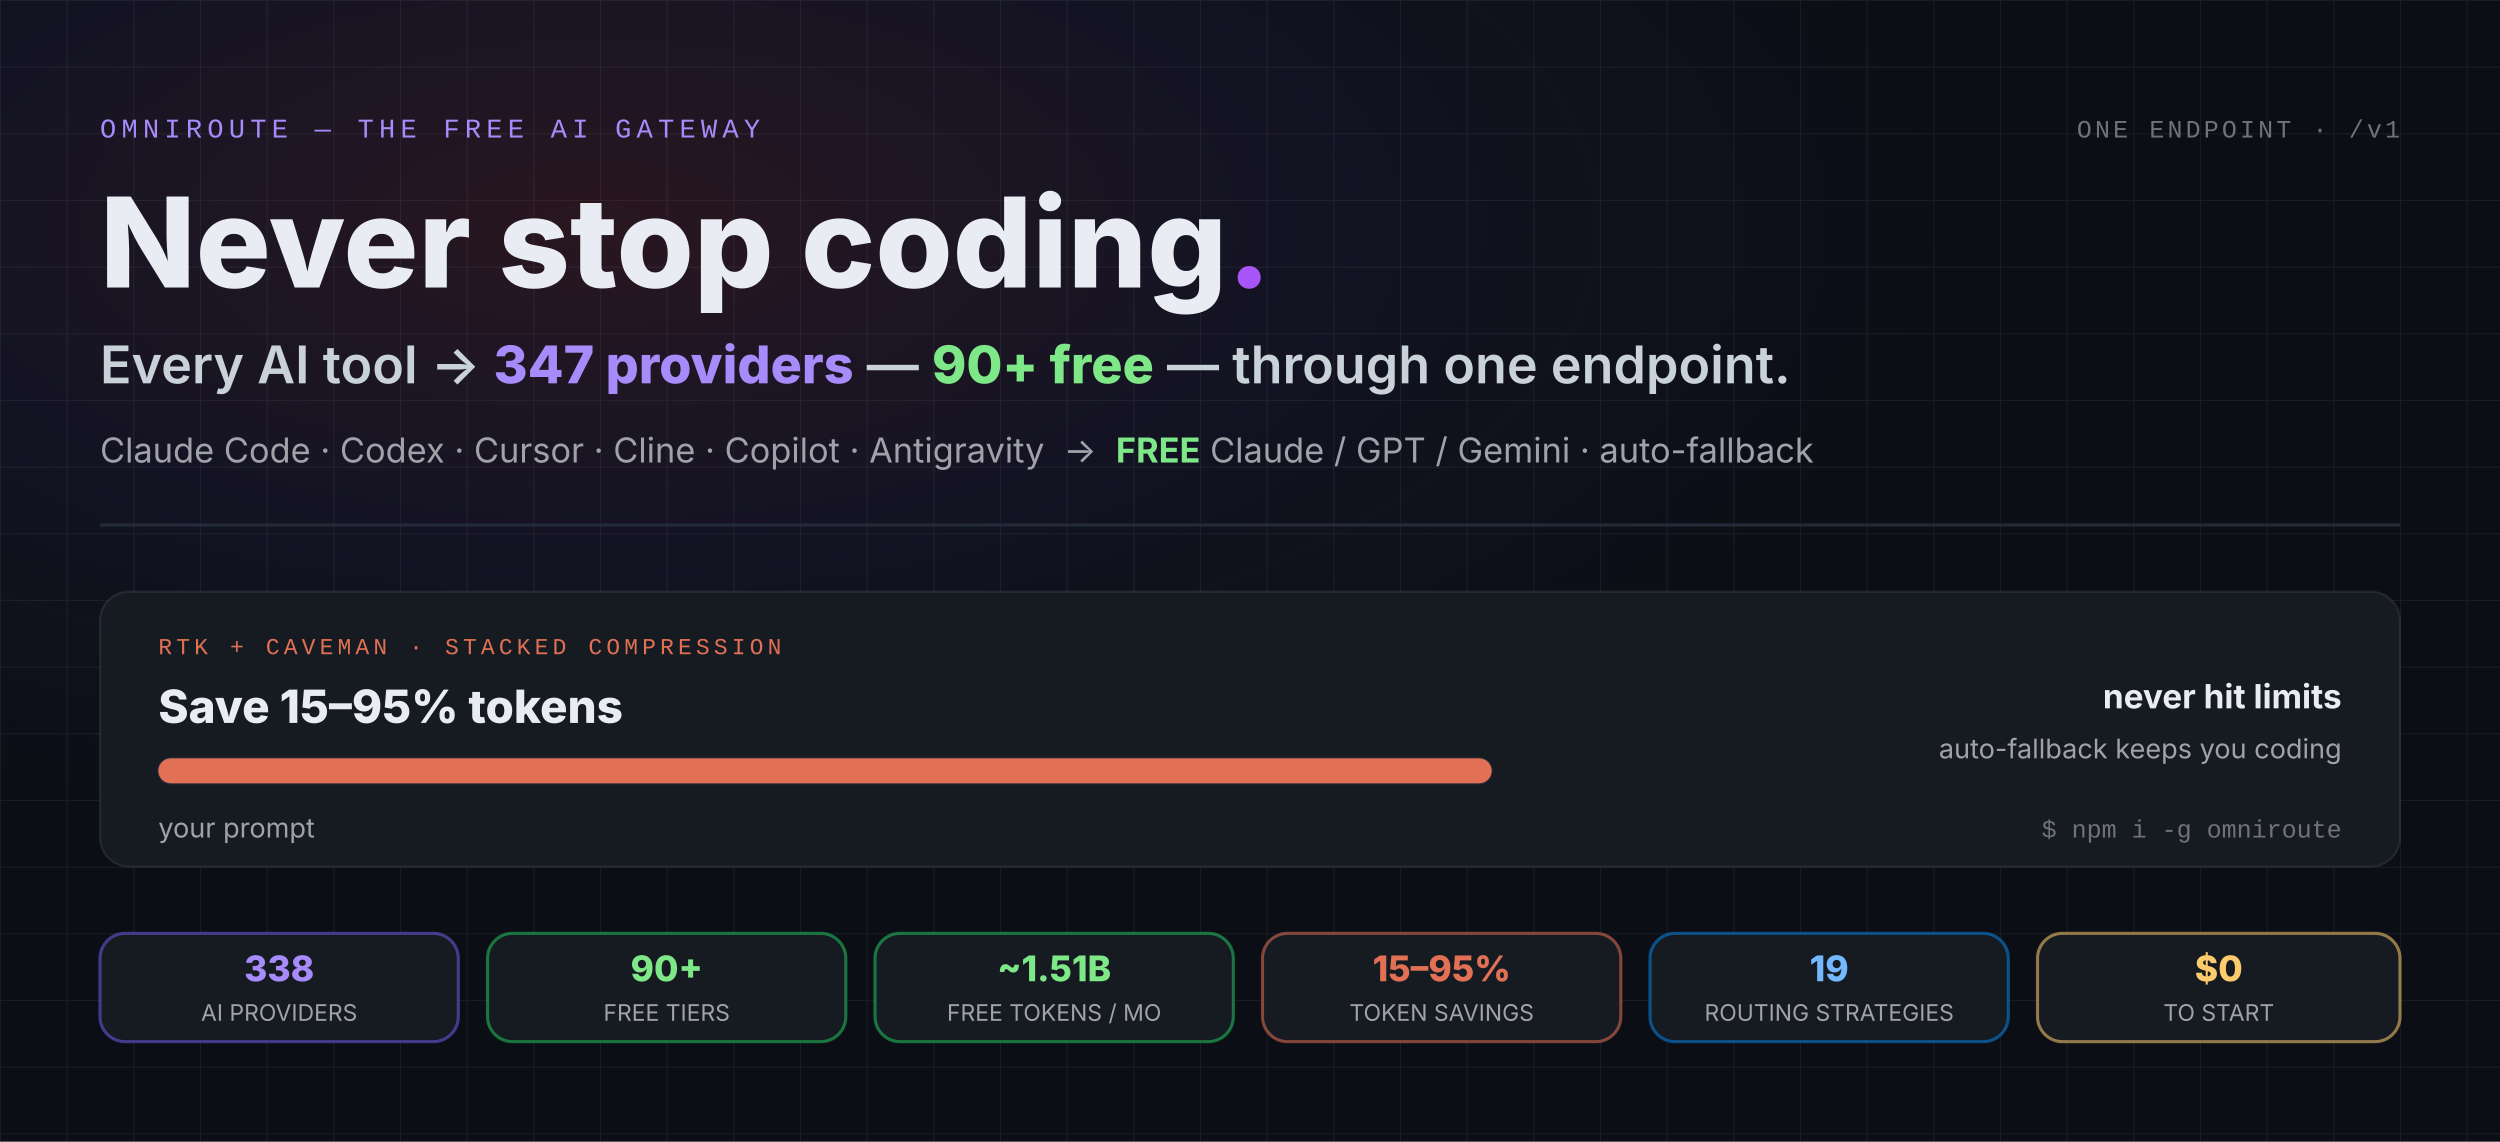
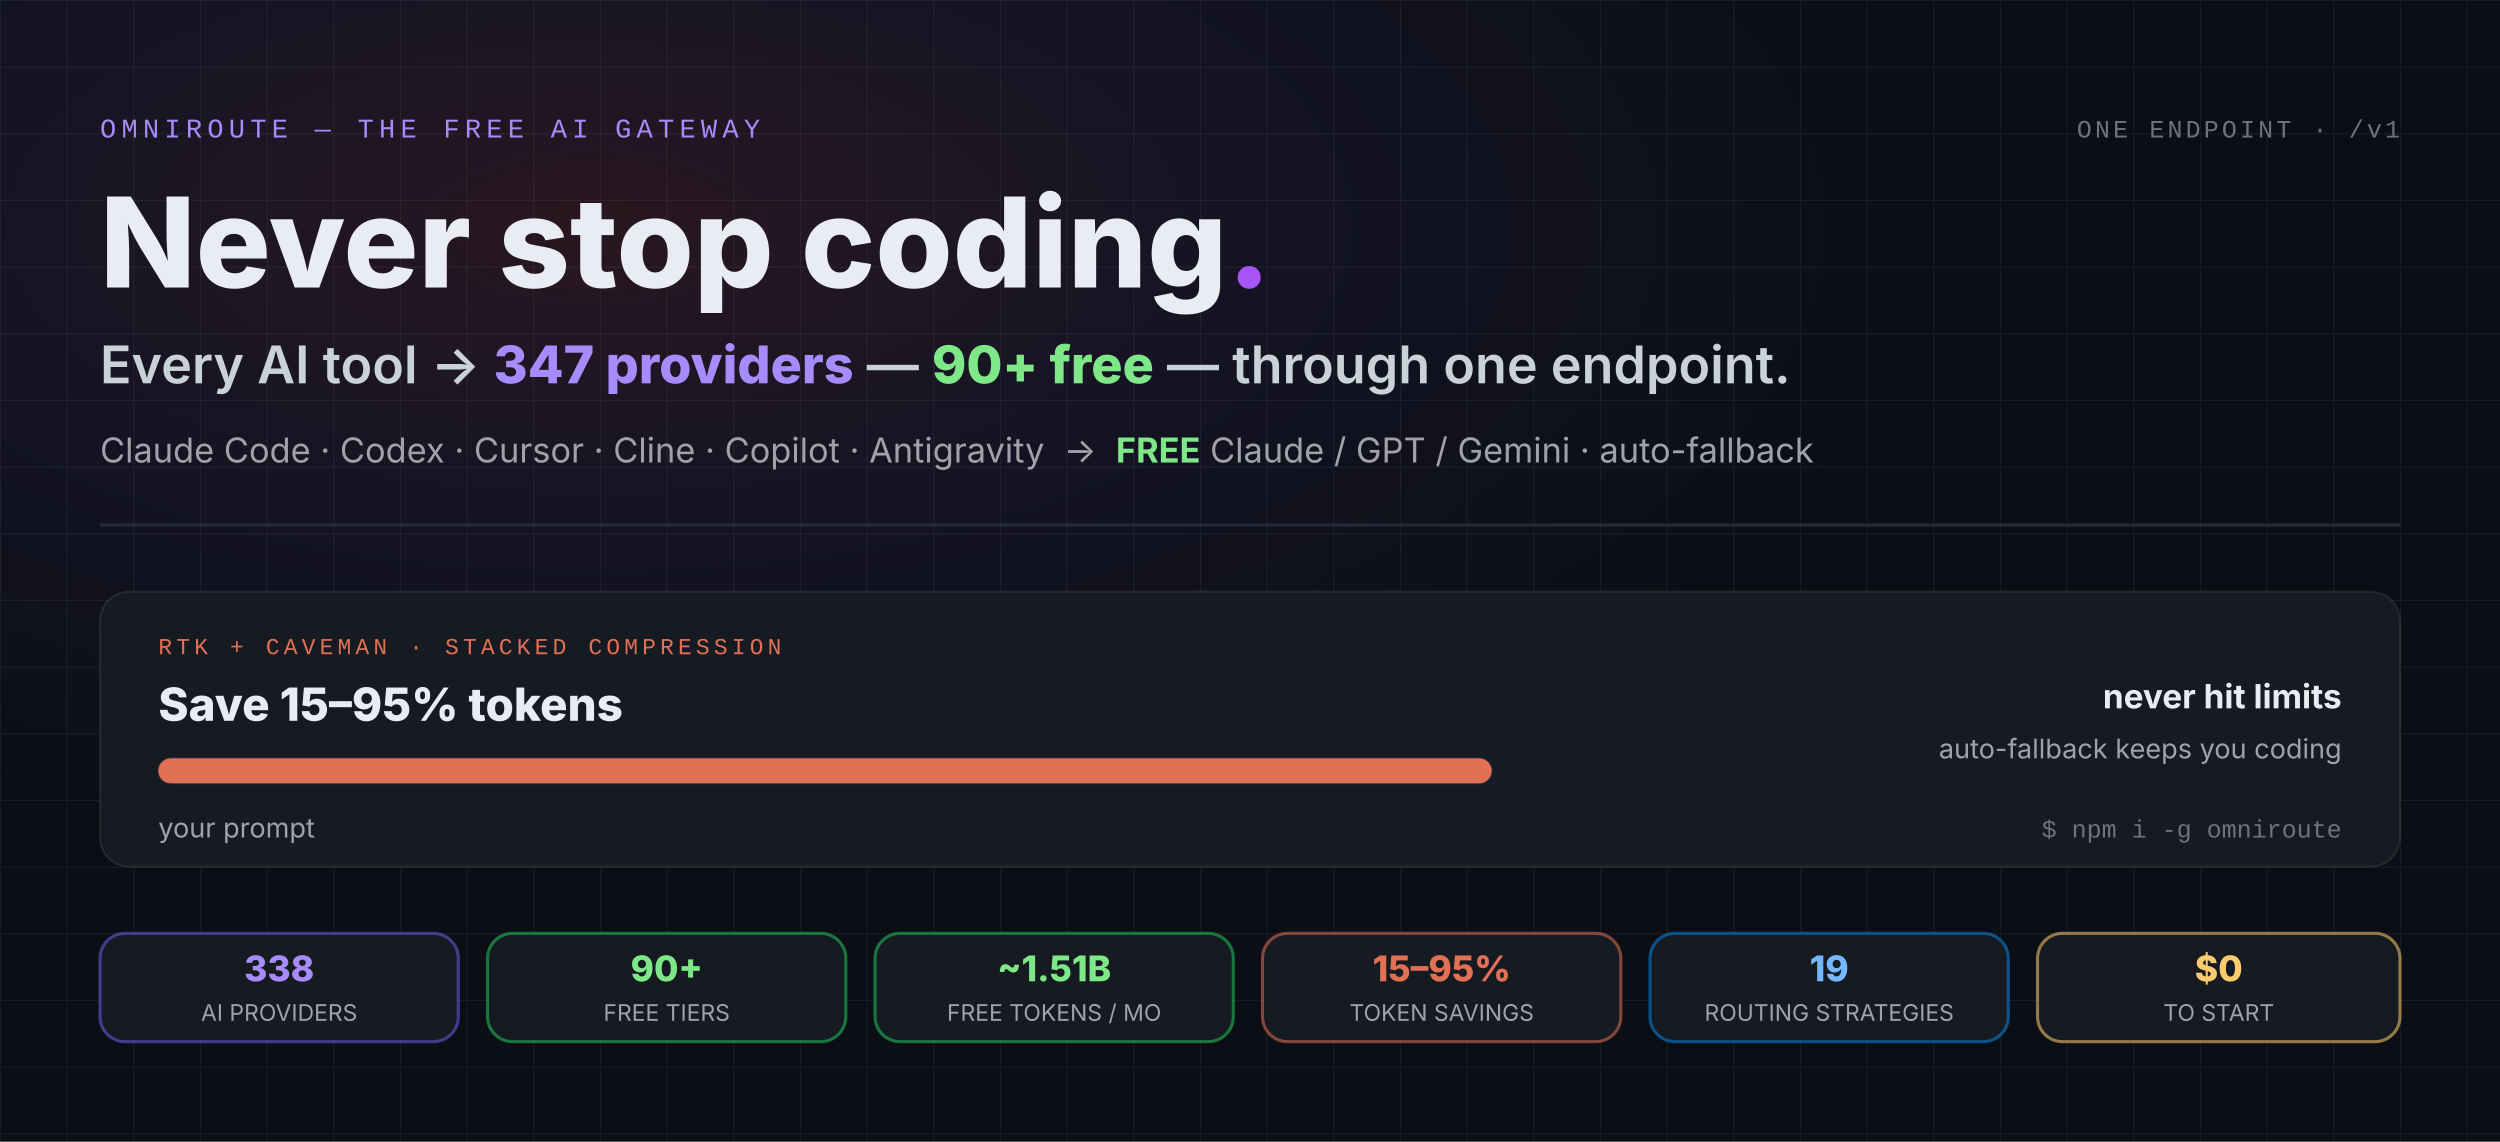
<svg xmlns="http://www.w3.org/2000/svg" viewBox="0 0 1200 548" role="img" aria-label="OmniRoute hero: Never stop coding. Every AI tool to 347 providers — 90+ free — through one endpoint. Claude Code, Codex, Cursor, Cline, Copilot and Antigravity into free Claude, GPT and Gemini with auto-fallback. RTK + Caveman stacked compression saves 15 to 95 percent of tokens — about 89 percent average on tool-heavy sessions — so you never hit limits. Stats: 347 AI providers, 90+ free tiers, about 1.51B free tokens per month, 15 to 95 percent token savings, 19 routing strategies, zero dollars to start.">
  <defs>
    <pattern id="gridPaperH" width="32" height="32" patternUnits="userSpaceOnUse">
      <path d="M 32 0 L 0 0 0 32" fill="none" stroke="#ffffff" stroke-opacity="0.06" stroke-width="1" />
    </pattern>
    <radialGradient id="bgGlowH" cx="24%" cy="20%" r="55%">
      <stop offset="0%" stop-color="#e54d5e" stop-opacity="0.14" />
      <stop offset="55%" stop-color="#8b5cf6" stop-opacity="0.06" />
      <stop offset="100%" stop-color="#6366f1" stop-opacity="0" />
    </radialGradient>
    <linearGradient id="gradBrandH" x1="0" y1="0" x2="1" y2="1">
      <stop offset="0%" stop-color="#e54d5e" />
      <stop offset="100%" stop-color="#a855f7" />
    </linearGradient>
    <path id="dividerPathH" d="M 48,252 L 1152,252" />
  </defs>
  <rect width="1200" height="548" fill="#0b0e14" />
  <rect width="1200" height="548" fill="url(#gridPaperH)" />
  <rect width="1200" height="548" fill="url(#bgGlowH)" />
  <text x="48" y="66" font-family="Consolas, 'Courier New', monospace" font-size="13" letter-spacing="2.5" fill="#a78bfa">OMNIROUTE — THE FREE AI GATEWAY</text>
  <text x="1152" y="66" text-anchor="end" font-family="Consolas, 'Courier New', monospace" font-size="12" letter-spacing="1.5" fill="#71717a">ONE ENDPOINT · /v1</text>
  <text x="48" y="138" font-family="Inter, 'Segoe UI', Arial, Helvetica, system-ui, sans-serif" font-size="60" font-weight="800" fill="#e9edf3">Never stop coding<tspan fill="#a855f7">.</tspan>
  </text>
  <text x="48" y="184" font-family="Inter, 'Segoe UI', Arial, Helvetica, system-ui, sans-serif" font-size="25" font-weight="600" fill="#c9d1d9">Every AI tool → <tspan fill="#a78bfa" font-weight="800">347 providers</tspan> — <tspan fill="#7ee787" font-weight="800">90+ free</tspan> — through one endpoint.</text>
  <text x="48" y="222" font-family="Inter, 'Segoe UI', Arial, Helvetica, system-ui, sans-serif" font-size="16.5" fill="#a1a1aa">Claude Code · Codex · Cursor · Cline · Copilot · Antigravity  →  <tspan fill="#7ee787" font-weight="700">FREE</tspan> Claude / GPT / Gemini · auto-fallback</text>
  <line x1="48" y1="252" x2="1152" y2="252" stroke="#232b38" stroke-width="1.5" />
  <circle r="4" fill="url(#gradBrandH)" opacity="0">
    <animateMotion dur="6s" repeatCount="indefinite" keyPoints="0;1" keyTimes="0;1" calcMode="linear">
      <mpath href="#dividerPathH" />
    </animateMotion>
    <animate attributeName="opacity" values="0;0.9;0.9;0" keyTimes="0;0.08;0.6;0.75" dur="6s" repeatCount="indefinite" />
  </circle>
  <g>
    <rect x="48" y="284" width="1104" height="132" rx="14" fill="#161b22" stroke="#ffffff" stroke-opacity="0.08" stroke-width="1" />
    <text x="76" y="314" font-family="Consolas, 'Courier New', monospace" font-size="11" letter-spacing="2" fill="#e17055">RTK + CAVEMAN · STACKED COMPRESSION</text>
-     <text x="76" y="347" font-family="Inter, 'Segoe UI', Arial, Helvetica, system-ui, sans-serif" font-size="22" font-weight="800" fill="#e9edf3">Save 15–95% tokens</text>
+     <text x="76" y="346" font-family="Inter, 'Segoe UI', Arial, Helvetica, system-ui, sans-serif" font-size="22" font-weight="800" fill="#e9edf3">Save 15–95% tokens</text>
    <rect x="76" y="364" width="640" height="12" rx="6" fill="#0b0e14" stroke="#232b38" stroke-width="1" />
    <rect x="76" y="364" width="640" height="12" rx="6" fill="#e17055">
      <animate attributeName="width" values="640;640;70;70;640" keyTimes="0;0.12;0.5;0.88;1" dur="8s" repeatCount="indefinite" calcMode="spline" keySplines="0.4 0 0.2 1;0.4 0 0.2 1;0.4 0 0.2 1;0.4 0 0.2 1" />
    </rect>
    <text x="76" y="402" font-family="Inter, 'Segoe UI', Arial, Helvetica, system-ui, sans-serif" font-size="13" fill="#a1a1aa">your prompt
      <animate attributeName="opacity" values="1;1;0;0;1" keyTimes="0;0.12;0.35;0.88;1" dur="8s" repeatCount="indefinite" calcMode="discrete" />
    </text>
    <text x="76" y="402" font-family="Inter, 'Segoe UI', Arial, Helvetica, system-ui, sans-serif" font-size="13" font-weight="700" fill="#e17055" opacity="0">−89% avg on tool-heavy sessions
      <animate attributeName="opacity" values="0;0;1;1;0" keyTimes="0;0.35;0.36;0.88;1" dur="8s" repeatCount="indefinite" calcMode="discrete" />
    </text>
    <text x="1124" y="340" text-anchor="end" font-family="Inter, 'Segoe UI', Arial, Helvetica, system-ui, sans-serif" font-size="16" font-weight="700" fill="#e9edf3">never hit limits</text>
    <text x="1124" y="364" text-anchor="end" font-family="Inter, 'Segoe UI', Arial, Helvetica, system-ui, sans-serif" font-size="13" fill="#a1a1aa">auto-fallback keeps you coding</text>
    <text x="1124" y="402" text-anchor="end" font-family="Consolas, 'Courier New', monospace" font-size="12" fill="#71717a">$ npm i -g omniroute</text>
  </g>
  <g font-family="Inter, 'Segoe UI', Arial, Helvetica, system-ui, sans-serif" text-anchor="middle">
    <rect x="48" y="448" width="172" height="52" rx="12" fill="#161b22" stroke="#6c5ce7" stroke-opacity="0.55" stroke-width="1.5" />
    <text x="134" y="471" font-size="17" font-weight="800" fill="#a78bfa">338</text>
    <text x="134" y="490" font-size="11" fill="#a1a1aa">AI PROVIDERS</text>
    <rect x="234" y="448" width="172" height="52" rx="12" fill="#161b22" stroke="#22c55e" stroke-opacity="0.55" stroke-width="1.5" />
    <text x="320" y="471" font-size="17" font-weight="800" fill="#7ee787">90+</text>
    <text x="320" y="490" font-size="11" fill="#a1a1aa">FREE TIERS</text>
    <rect x="420" y="448" width="172" height="52" rx="12" fill="#161b22" stroke="#22c55e" stroke-opacity="0.55" stroke-width="1.5" />
    <text x="506" y="471" font-size="17" font-weight="800" fill="#7ee787">~1.51B</text>
    <text x="506" y="490" font-size="11" fill="#a1a1aa">FREE TOKENS / MO</text>
    <rect x="606" y="448" width="172" height="52" rx="12" fill="#161b22" stroke="#e17055" stroke-opacity="0.55" stroke-width="1.5" />
    <text x="692" y="471" font-size="17" font-weight="800" fill="#e17055">15–95%</text>
    <text x="692" y="490" font-size="11" fill="#a1a1aa">TOKEN SAVINGS</text>
    <rect x="792" y="448" width="172" height="52" rx="12" fill="#161b22" stroke="#0984e3" stroke-opacity="0.55" stroke-width="1.5" />
    <text x="878" y="471" font-size="17" font-weight="800" fill="#74b9ff">19</text>
    <text x="878" y="490" font-size="11" fill="#a1a1aa">ROUTING STRATEGIES</text>
    <rect x="978" y="448" width="174" height="52" rx="12" fill="#161b22" stroke="#fdcb6e" stroke-opacity="0.55" stroke-width="1.5" />
    <text x="1065" y="471" font-size="17" font-weight="800" fill="#fdcb6e">$0</text>
    <text x="1065" y="490" font-size="11" fill="#a1a1aa">TO START</text>
  </g>
</svg>
